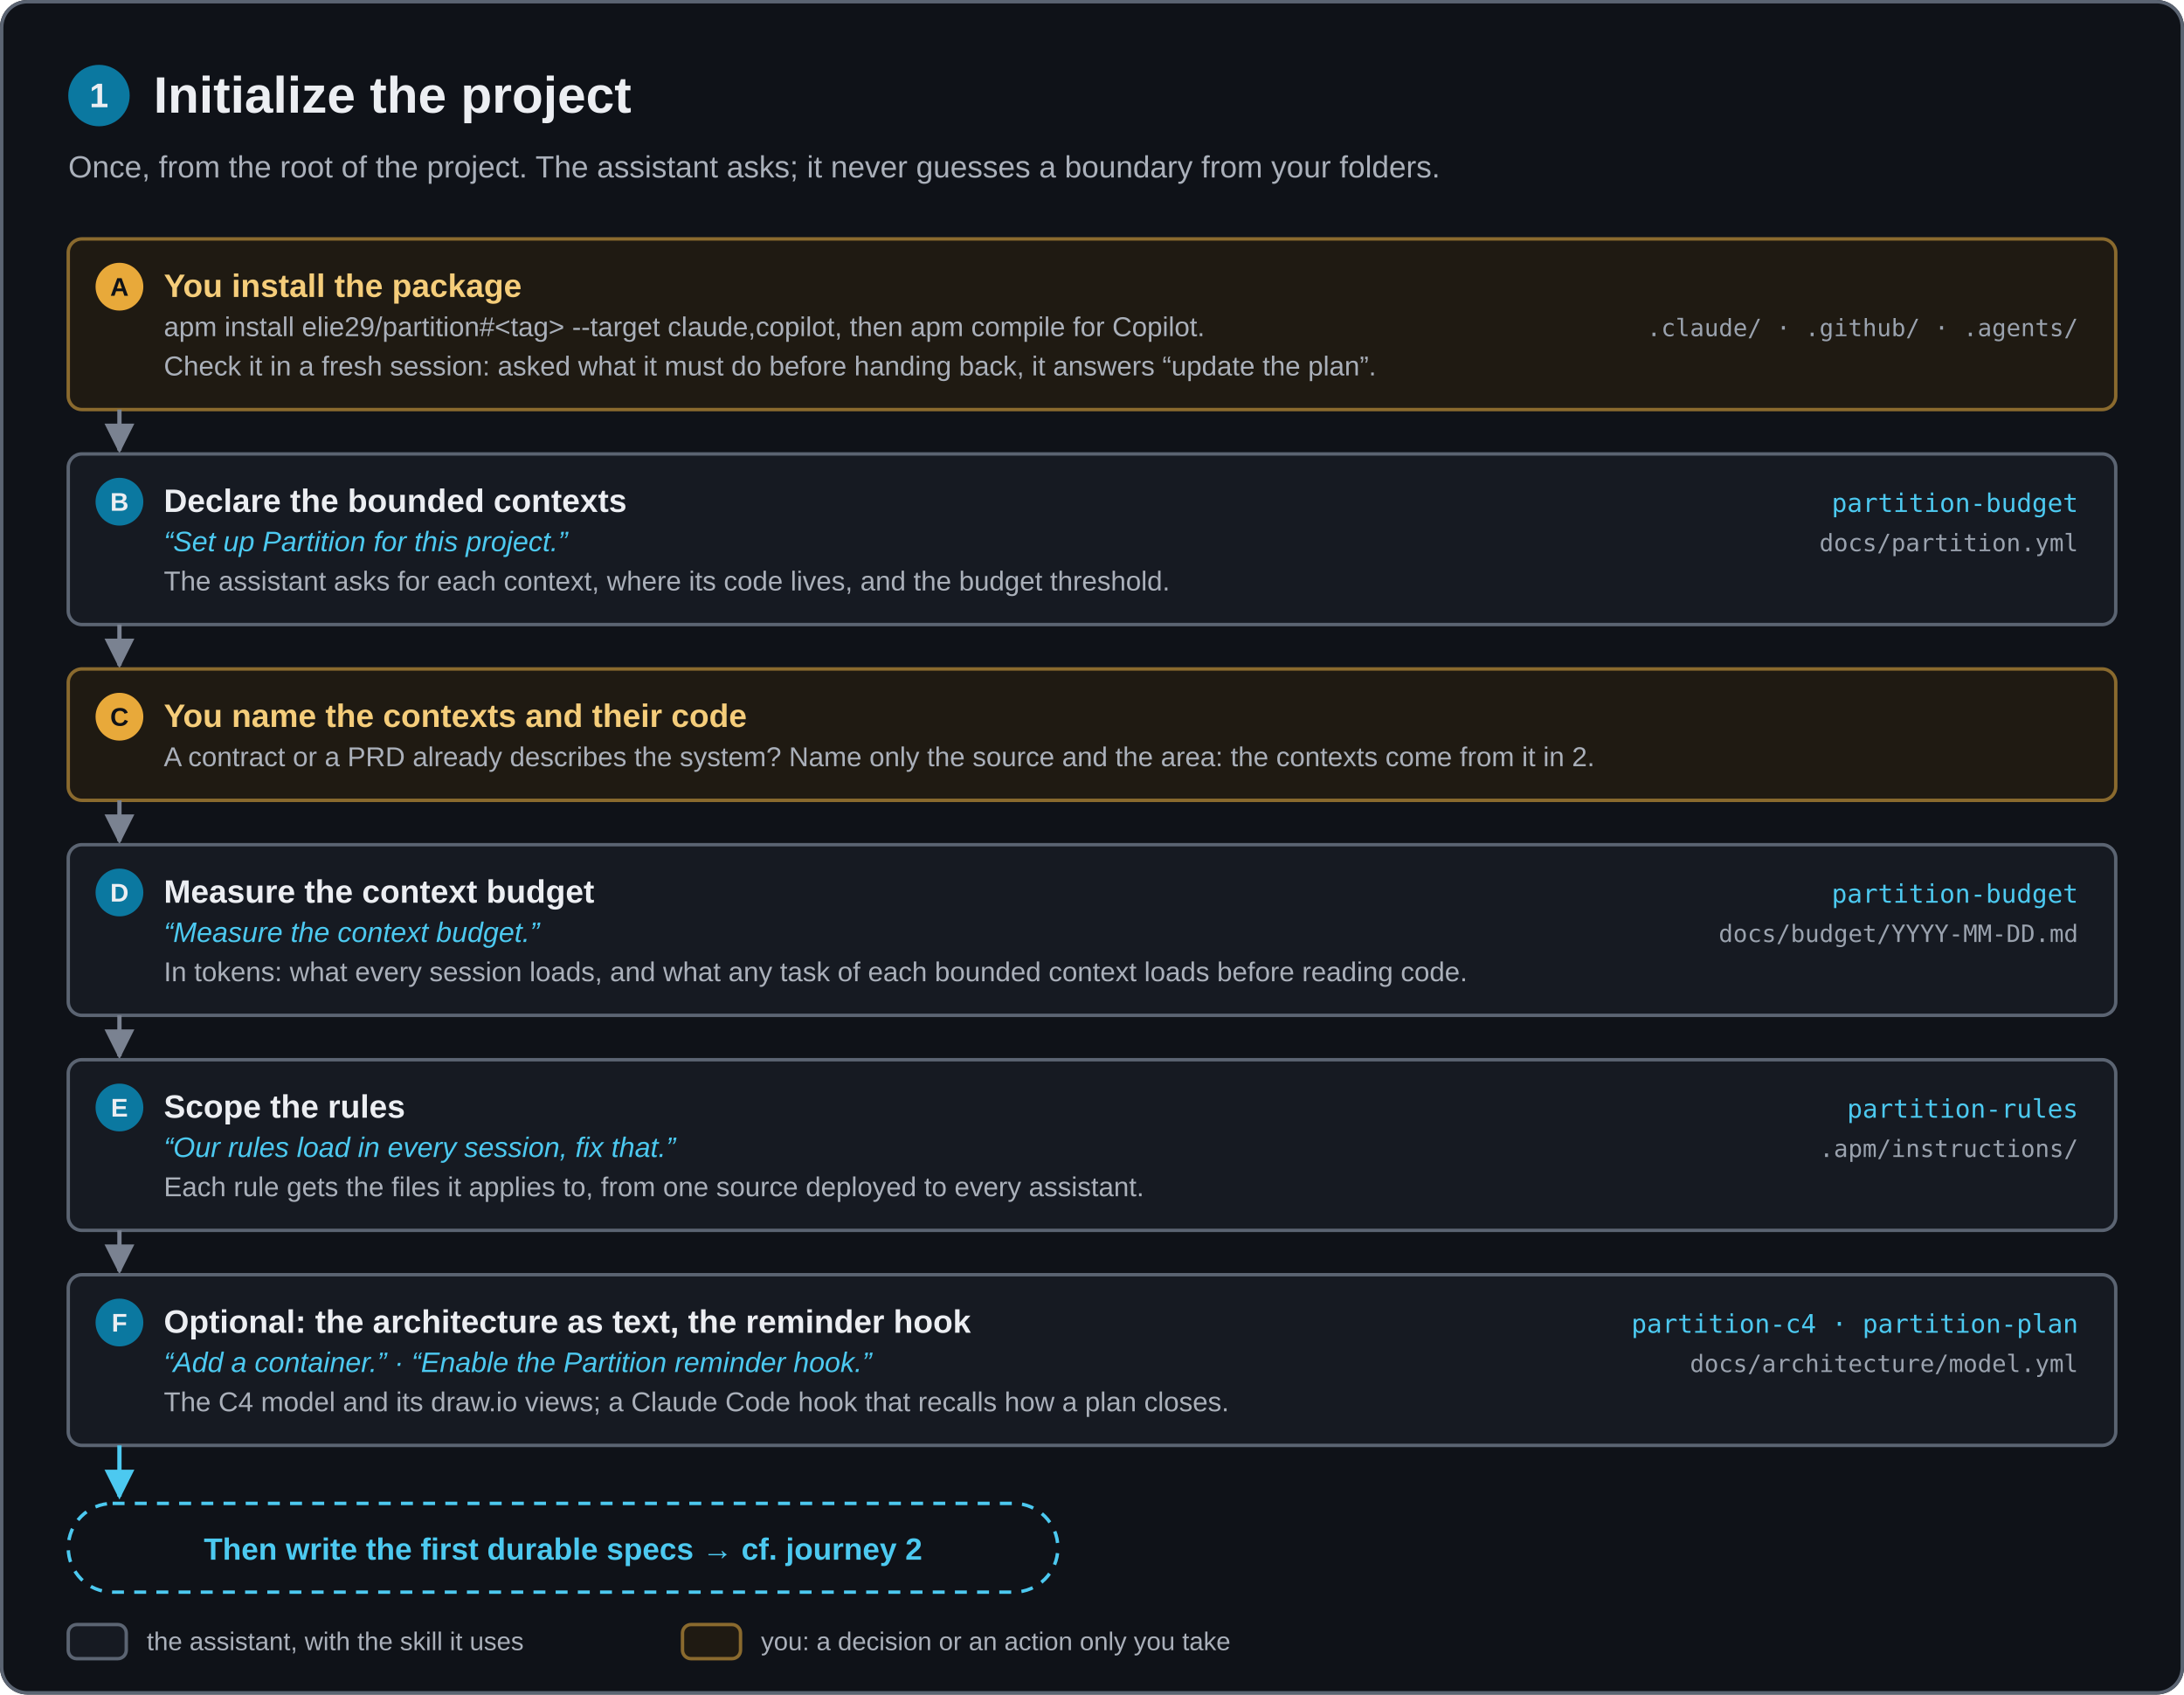
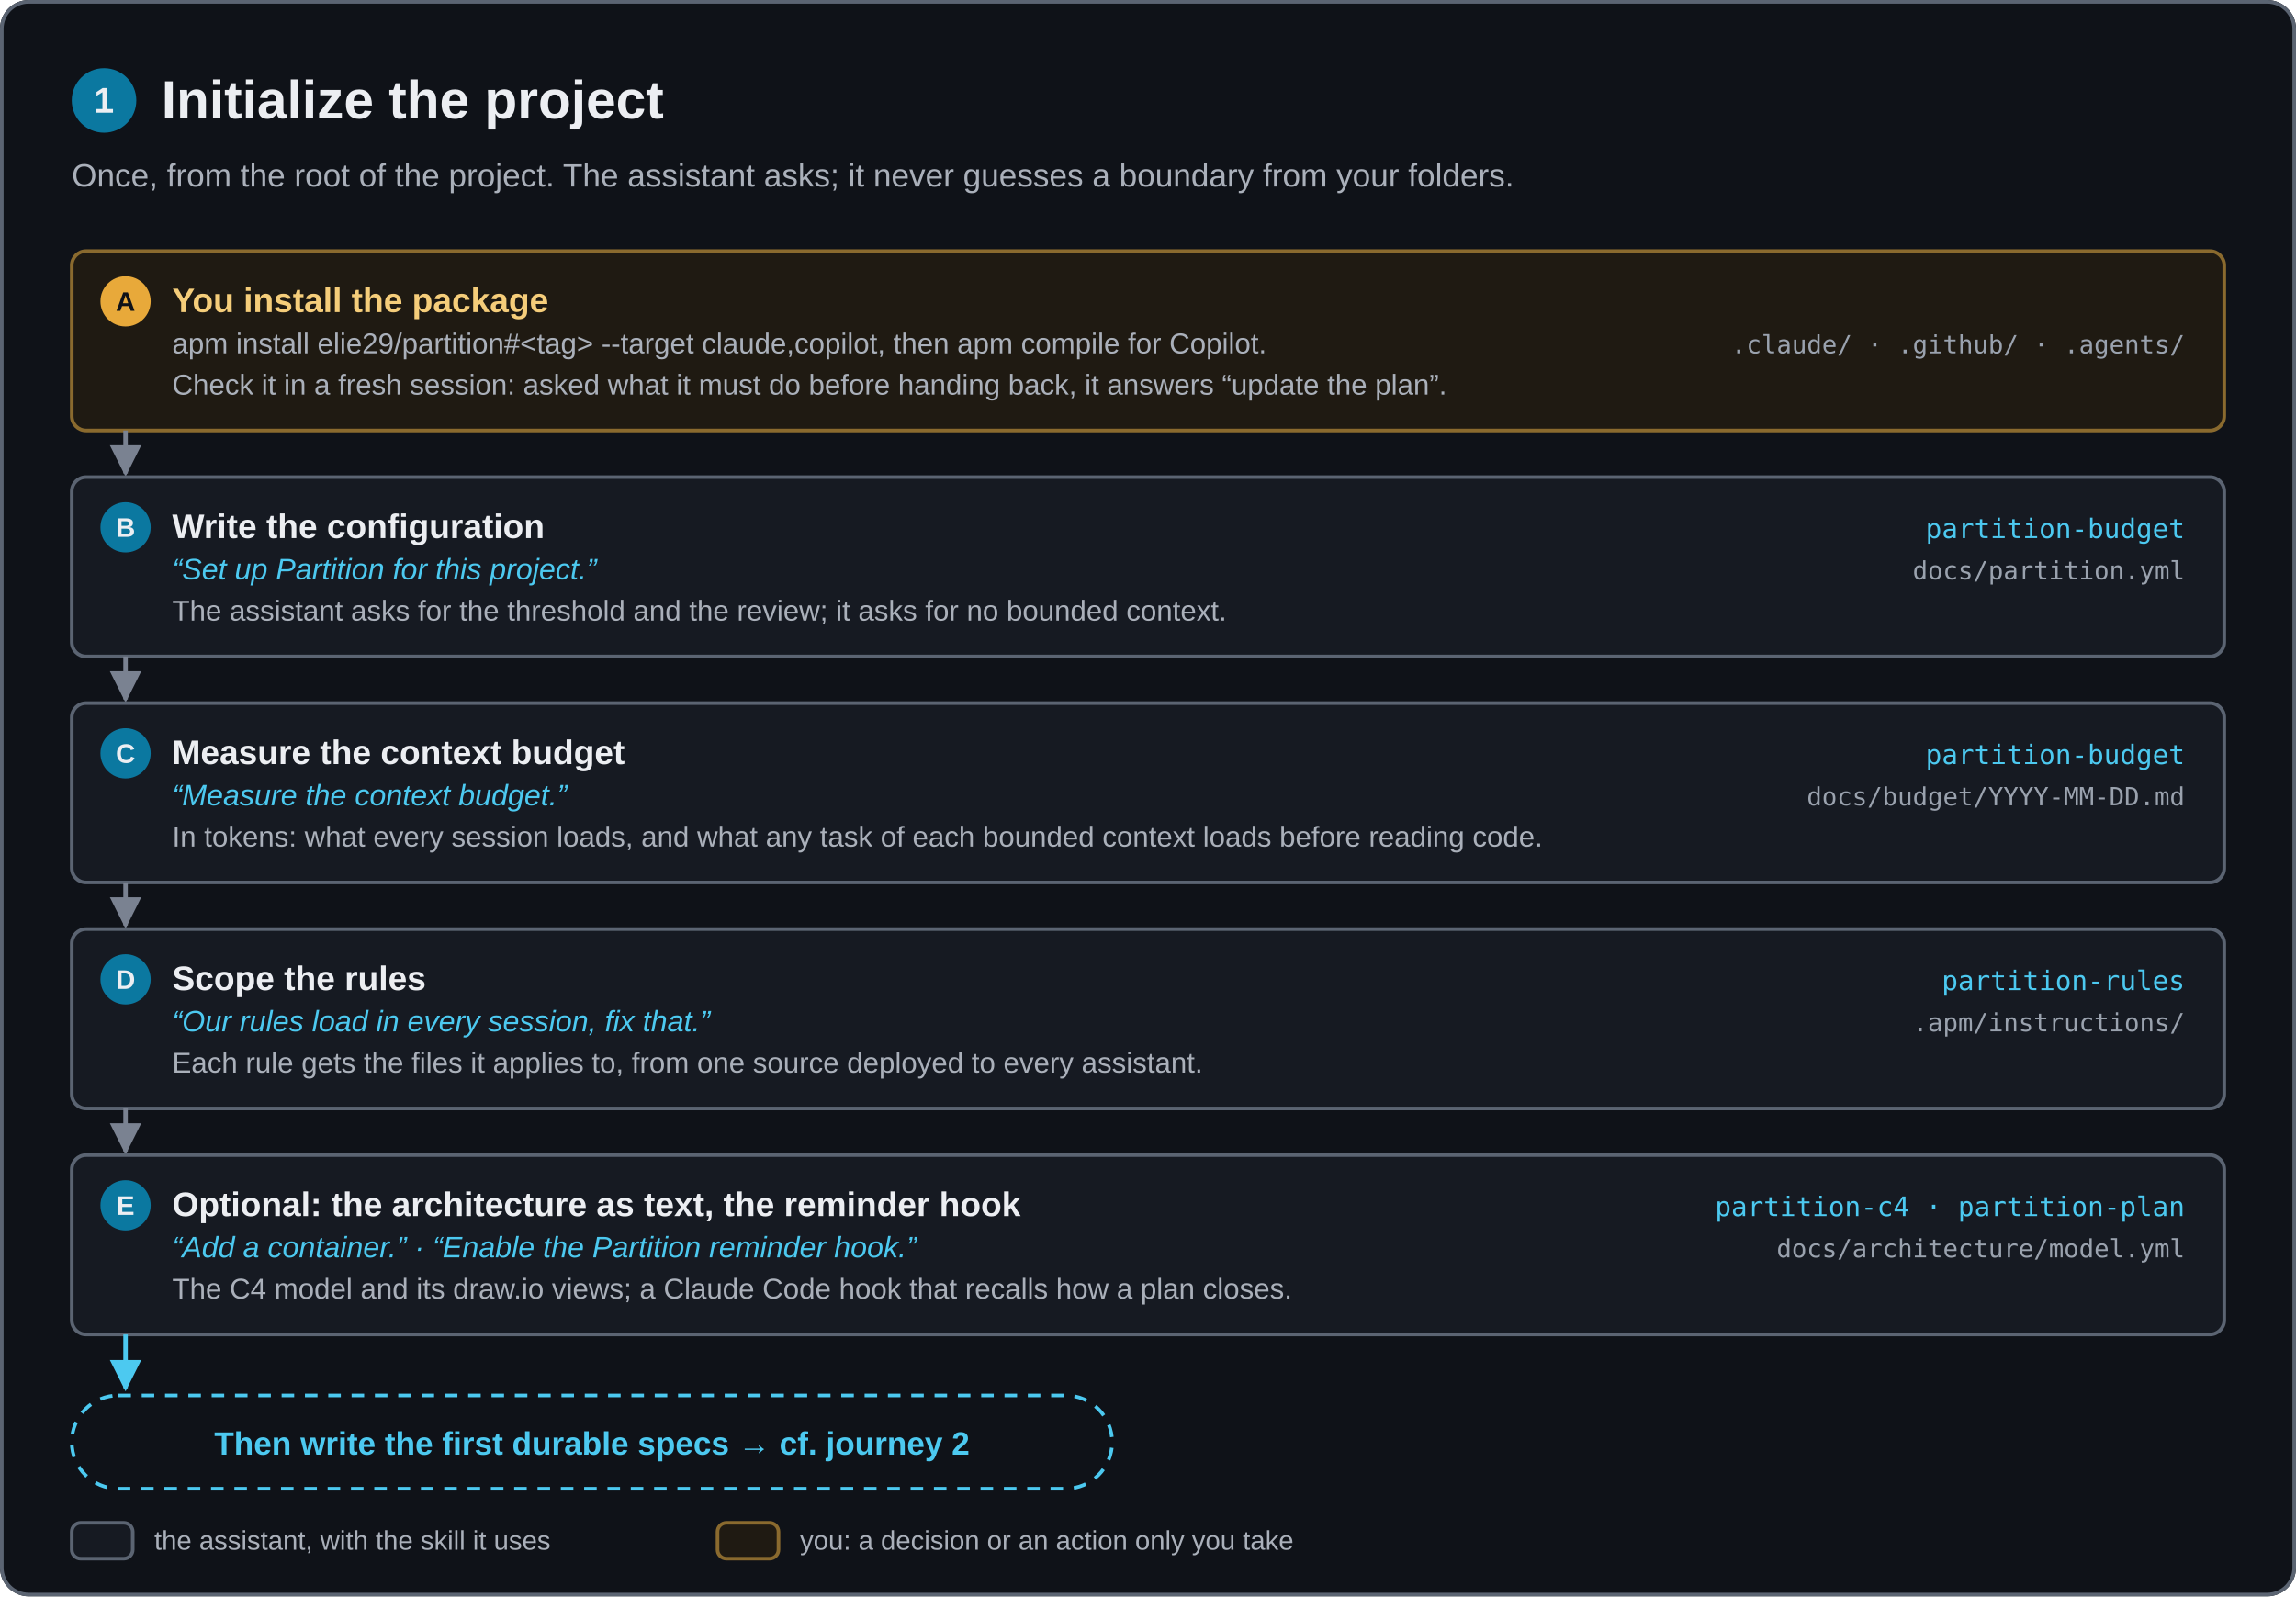
- <svg xmlns="http://www.w3.org/2000/svg" viewBox="0 0 1280 993" role="img" aria-labelledby="t d">
+ <svg xmlns="http://www.w3.org/2000/svg" viewBox="0 0 1280 890" role="img" aria-labelledby="t d">
  <defs>
    <style>
      .sans { font-family: 'IBM Plex Sans','Segoe UI',system-ui,-apple-system,'Helvetica Neue',Arial,sans-serif; }
      .mono { font-family: 'IBM Plex Mono','Cascadia Mono',Consolas,Menlo,monospace; }
    </style>
    <marker id="a" viewBox="0 0 10 10" refX="9" refY="5" markerWidth="7" markerHeight="7" orient="auto-start-reverse">
      <path d="M0 0L10 5L0 10z" fill="#7a8291" />
    </marker>
    <marker id="b" viewBox="0 0 10 10" refX="9" refY="5" markerWidth="7" markerHeight="7" orient="auto-start-reverse">
      <path d="M0 0L10 5L0 10z" fill="#4cc9f0" />
    </marker>
  </defs>
-   <rect width="1280" height="993" rx="16" fill="#0f1218" />
-   <rect x="1" y="1" width="1278" height="991" rx="15" fill="none" stroke="#5b6472" stroke-width="2" />
+   <rect width="1280" height="890" rx="16" fill="#0f1218" />
+   <rect x="1" y="1" width="1278" height="888" rx="15" fill="none" stroke="#5b6472" stroke-width="2" />
  <circle cx="58" cy="56" r="18" fill="#0b78a0" />
  <text x="58" y="62.84" class="sans" font-size="20" font-weight="700" fill="#eceef2" text-anchor="middle">1</text>
  <text x="90" y="66" class="sans" font-size="30" font-weight="600" fill="#eceef2">Initialize the project</text>
  <text x="40" y="104" class="sans" font-size="18" fill="#aab0ba">Once, from the root of the project. The assistant asks; it never guesses a boundary from your folders.</text>
  <rect x="40" y="140" width="1200" height="100" rx="8" fill="#1f1a12" stroke="#8a6a2e" stroke-width="2" />
  <circle cx="70" cy="168" r="14" fill="#e8a93a" />
  <text x="70" y="173.32" class="sans" font-size="15" font-weight="700" fill="#0f1218" text-anchor="middle">A</text>
  <text x="96" y="174" class="sans" font-size="19" font-weight="600" fill="#f5cd7a">You install the package</text>
  <text x="96" y="197" class="sans" font-size="16" fill="#aab0ba">apm install elie29/partition#&lt;tag&gt; --target claude,copilot, then apm compile for Copilot.</text>
  <text x="96" y="220" class="sans" font-size="16" fill="#aab0ba">Check it in a fresh session: asked what it must do before handing back, it answers “update the plan”.</text>
  <text x="1218" y="197" class="mono" font-size="14" fill="#9aa2ae" text-anchor="end">.claude/ · .github/ · .agents/</text>
  <path d="M70 240L70 264" fill="none" stroke="#7a8291" stroke-width="2.5" marker-end="url(#a)" />
  <rect x="40" y="266" width="1200" height="100" rx="8" fill="#161a22" stroke="#5b6472" stroke-width="2" />
  <circle cx="70" cy="294" r="14" fill="#0b78a0" />
  <text x="70" y="299.32" class="sans" font-size="15" font-weight="700" fill="#eceef2" text-anchor="middle">B</text>
-   <text x="96" y="300" class="sans" font-size="19" font-weight="600" fill="#eceef2">Declare the bounded contexts</text>
+   <text x="96" y="300" class="sans" font-size="19" font-weight="600" fill="#eceef2">Write the configuration</text>
  <text x="1218" y="300" class="mono" font-size="15" fill="#4cc9f0" text-anchor="end">partition-budget</text>
  <text x="96" y="323" class="sans" font-size="16.5" font-style="italic" fill="#4cc9f0">“Set up Partition for this project.”</text>
-   <text x="96" y="346" class="sans" font-size="16" fill="#aab0ba">The assistant asks for each context, where its code lives, and the budget threshold.</text>
+   <text x="96" y="346" class="sans" font-size="16" fill="#aab0ba">The assistant asks for the threshold and the review; it asks for no bounded context.</text>
  <text x="1218" y="323" class="mono" font-size="14" fill="#9aa2ae" text-anchor="end">docs/partition.yml</text>
  <path d="M70 366L70 390" fill="none" stroke="#7a8291" stroke-width="2.5" marker-end="url(#a)" />
-   <rect x="40" y="392" width="1200" height="77" rx="8" fill="#1f1a12" stroke="#8a6a2e" stroke-width="2" />
-   <circle cx="70" cy="420" r="14" fill="#e8a93a" />
-   <text x="70" y="425.32" class="sans" font-size="15" font-weight="700" fill="#0f1218" text-anchor="middle">C</text>
-   <text x="96" y="426" class="sans" font-size="19" font-weight="600" fill="#f5cd7a">You name the contexts and their code</text>
-   <text x="96" y="449" class="sans" font-size="16" fill="#aab0ba">A contract or a PRD already describes the system? Name only the source and the area: the contexts come from it in 2.</text>
-   <path d="M70 469L70 493" fill="none" stroke="#7a8291" stroke-width="2.5" marker-end="url(#a)" />
-   <rect x="40" y="495" width="1200" height="100" rx="8" fill="#161a22" stroke="#5b6472" stroke-width="2" />
-   <circle cx="70" cy="523" r="14" fill="#0b78a0" />
-   <text x="70" y="528.32" class="sans" font-size="15" font-weight="700" fill="#eceef2" text-anchor="middle">D</text>
-   <text x="96" y="529" class="sans" font-size="19" font-weight="600" fill="#eceef2">Measure the context budget</text>
-   <text x="1218" y="529" class="mono" font-size="15" fill="#4cc9f0" text-anchor="end">partition-budget</text>
-   <text x="96" y="552" class="sans" font-size="16.5" font-style="italic" fill="#4cc9f0">“Measure the context budget.”</text>
-   <text x="96" y="575" class="sans" font-size="16" fill="#aab0ba">In tokens: what every session loads, and what any task of each bounded context loads before reading code.</text>
-   <text x="1218" y="552" class="mono" font-size="14" fill="#9aa2ae" text-anchor="end">docs/budget/YYYY-MM-DD.md</text>
-   <path d="M70 595L70 619" fill="none" stroke="#7a8291" stroke-width="2.5" marker-end="url(#a)" />
-   <rect x="40" y="621" width="1200" height="100" rx="8" fill="#161a22" stroke="#5b6472" stroke-width="2" />
-   <circle cx="70" cy="649" r="14" fill="#0b78a0" />
-   <text x="70" y="654.32" class="sans" font-size="15" font-weight="700" fill="#eceef2" text-anchor="middle">E</text>
-   <text x="96" y="655" class="sans" font-size="19" font-weight="600" fill="#eceef2">Scope the rules</text>
-   <text x="1218" y="655" class="mono" font-size="15" fill="#4cc9f0" text-anchor="end">partition-rules</text>
-   <text x="96" y="678" class="sans" font-size="16.5" font-style="italic" fill="#4cc9f0">“Our rules load in every session, fix that.”</text>
-   <text x="96" y="701" class="sans" font-size="16" fill="#aab0ba">Each rule gets the files it applies to, from one source deployed to every assistant.</text>
-   <text x="1218" y="678" class="mono" font-size="14" fill="#9aa2ae" text-anchor="end">.apm/instructions/</text>
-   <path d="M70 721L70 745" fill="none" stroke="#7a8291" stroke-width="2.5" marker-end="url(#a)" />
-   <rect x="40" y="747" width="1200" height="100" rx="8" fill="#161a22" stroke="#5b6472" stroke-width="2" />
-   <circle cx="70" cy="775" r="14" fill="#0b78a0" />
-   <text x="70" y="780.32" class="sans" font-size="15" font-weight="700" fill="#eceef2" text-anchor="middle">F</text>
-   <text x="96" y="781" class="sans" font-size="19" font-weight="600" fill="#eceef2">Optional: the architecture as text, the reminder hook</text>
-   <text x="1218" y="781" class="mono" font-size="15" fill="#4cc9f0" text-anchor="end">partition-c4 · partition-plan</text>
-   <text x="96" y="804" class="sans" font-size="16.5" font-style="italic" fill="#4cc9f0">“Add a container.” · “Enable the Partition reminder hook.”</text>
-   <text x="96" y="827" class="sans" font-size="16" fill="#aab0ba">The C4 model and its draw.io views; a Claude Code hook that recalls how a plan closes.</text>
-   <text x="1218" y="804" class="mono" font-size="14" fill="#9aa2ae" text-anchor="end">docs/architecture/model.yml</text>
-   <path d="M70 847L70 877" fill="none" stroke="#4cc9f0" stroke-width="2.5" marker-end="url(#b)" />
-   <rect x="40" y="881" width="580" height="52" rx="26" fill="none" stroke="#4cc9f0" stroke-width="2" stroke-dasharray="7 6" />
-   <text x="330" y="914" class="sans" font-size="18" font-weight="600" fill="#4cc9f0" text-anchor="middle">Then write the first durable specs → cf. journey 2</text>
-   <rect x="40" y="952" width="34" height="20" rx="5" fill="#161a22" stroke="#5b6472" stroke-width="2" />
-   <text x="86" y="967" class="sans" font-size="15" fill="#aab0ba" text-anchor="start">the assistant, with the skill it uses</text>
-   <rect x="400" y="952" width="34" height="20" rx="5" fill="#1f1a12" stroke="#8a6a2e" stroke-width="2" />
-   <text x="446" y="967" class="sans" font-size="15" fill="#aab0ba" text-anchor="start">you: a decision or an action only you take</text>
+   <rect x="40" y="392" width="1200" height="100" rx="8" fill="#161a22" stroke="#5b6472" stroke-width="2" />
+   <circle cx="70" cy="420" r="14" fill="#0b78a0" />
+   <text x="70" y="425.32" class="sans" font-size="15" font-weight="700" fill="#eceef2" text-anchor="middle">C</text>
+   <text x="96" y="426" class="sans" font-size="19" font-weight="600" fill="#eceef2">Measure the context budget</text>
+   <text x="1218" y="426" class="mono" font-size="15" fill="#4cc9f0" text-anchor="end">partition-budget</text>
+   <text x="96" y="449" class="sans" font-size="16.5" font-style="italic" fill="#4cc9f0">“Measure the context budget.”</text>
+   <text x="96" y="472" class="sans" font-size="16" fill="#aab0ba">In tokens: what every session loads, and what any task of each bounded context loads before reading code.</text>
+   <text x="1218" y="449" class="mono" font-size="14" fill="#9aa2ae" text-anchor="end">docs/budget/YYYY-MM-DD.md</text>
+   <path d="M70 492L70 516" fill="none" stroke="#7a8291" stroke-width="2.5" marker-end="url(#a)" />
+   <rect x="40" y="518" width="1200" height="100" rx="8" fill="#161a22" stroke="#5b6472" stroke-width="2" />
+   <circle cx="70" cy="546" r="14" fill="#0b78a0" />
+   <text x="70" y="551.32" class="sans" font-size="15" font-weight="700" fill="#eceef2" text-anchor="middle">D</text>
+   <text x="96" y="552" class="sans" font-size="19" font-weight="600" fill="#eceef2">Scope the rules</text>
+   <text x="1218" y="552" class="mono" font-size="15" fill="#4cc9f0" text-anchor="end">partition-rules</text>
+   <text x="96" y="575" class="sans" font-size="16.5" font-style="italic" fill="#4cc9f0">“Our rules load in every session, fix that.”</text>
+   <text x="96" y="598" class="sans" font-size="16" fill="#aab0ba">Each rule gets the files it applies to, from one source deployed to every assistant.</text>
+   <text x="1218" y="575" class="mono" font-size="14" fill="#9aa2ae" text-anchor="end">.apm/instructions/</text>
+   <path d="M70 618L70 642" fill="none" stroke="#7a8291" stroke-width="2.5" marker-end="url(#a)" />
+   <rect x="40" y="644" width="1200" height="100" rx="8" fill="#161a22" stroke="#5b6472" stroke-width="2" />
+   <circle cx="70" cy="672" r="14" fill="#0b78a0" />
+   <text x="70" y="677.32" class="sans" font-size="15" font-weight="700" fill="#eceef2" text-anchor="middle">E</text>
+   <text x="96" y="678" class="sans" font-size="19" font-weight="600" fill="#eceef2">Optional: the architecture as text, the reminder hook</text>
+   <text x="1218" y="678" class="mono" font-size="15" fill="#4cc9f0" text-anchor="end">partition-c4 · partition-plan</text>
+   <text x="96" y="701" class="sans" font-size="16.5" font-style="italic" fill="#4cc9f0">“Add a container.” · “Enable the Partition reminder hook.”</text>
+   <text x="96" y="724" class="sans" font-size="16" fill="#aab0ba">The C4 model and its draw.io views; a Claude Code hook that recalls how a plan closes.</text>
+   <text x="1218" y="701" class="mono" font-size="14" fill="#9aa2ae" text-anchor="end">docs/architecture/model.yml</text>
+   <path d="M70 744L70 774" fill="none" stroke="#4cc9f0" stroke-width="2.5" marker-end="url(#b)" />
+   <rect x="40" y="778" width="580" height="52" rx="26" fill="none" stroke="#4cc9f0" stroke-width="2" stroke-dasharray="7 6" />
+   <text x="330" y="811" class="sans" font-size="18" font-weight="600" fill="#4cc9f0" text-anchor="middle">Then write the first durable specs → cf. journey 2</text>
+   <rect x="40" y="849" width="34" height="20" rx="5" fill="#161a22" stroke="#5b6472" stroke-width="2" />
+   <text x="86" y="864" class="sans" font-size="15" fill="#aab0ba" text-anchor="start">the assistant, with the skill it uses</text>
+   <rect x="400" y="849" width="34" height="20" rx="5" fill="#1f1a12" stroke="#8a6a2e" stroke-width="2" />
+   <text x="446" y="864" class="sans" font-size="15" fill="#aab0ba" text-anchor="start">you: a decision or an action only you take</text>
</svg>
